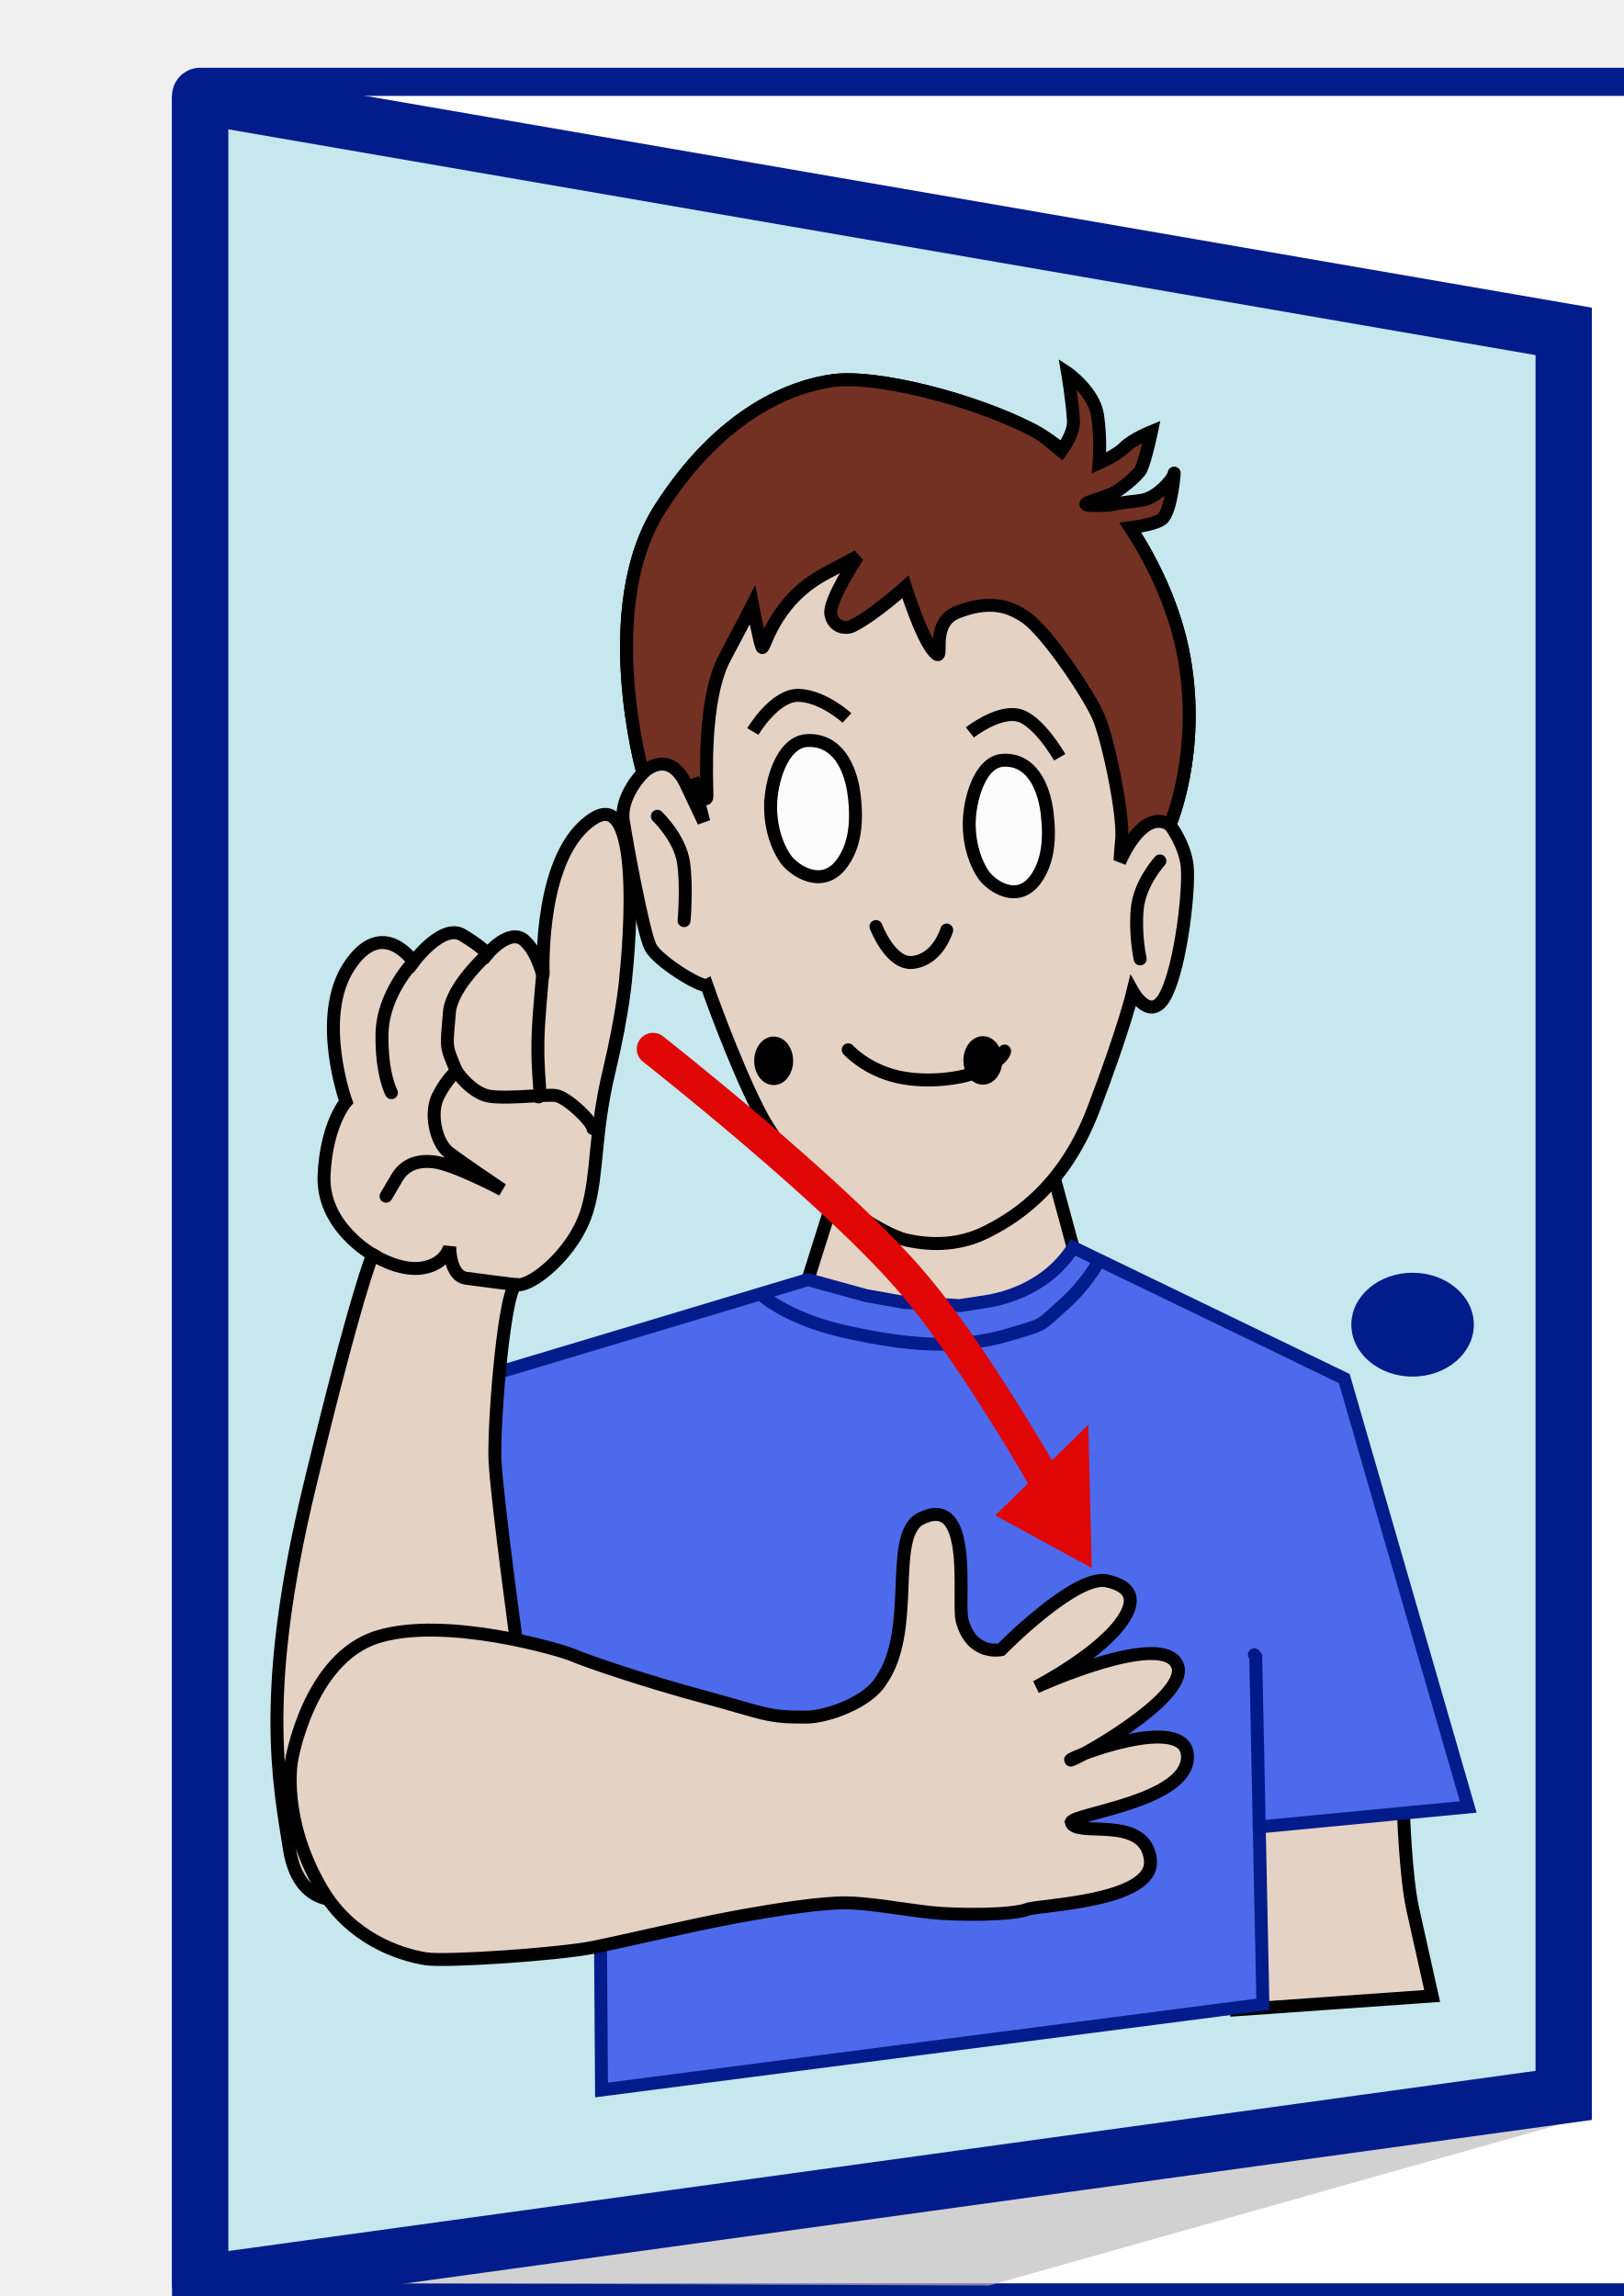
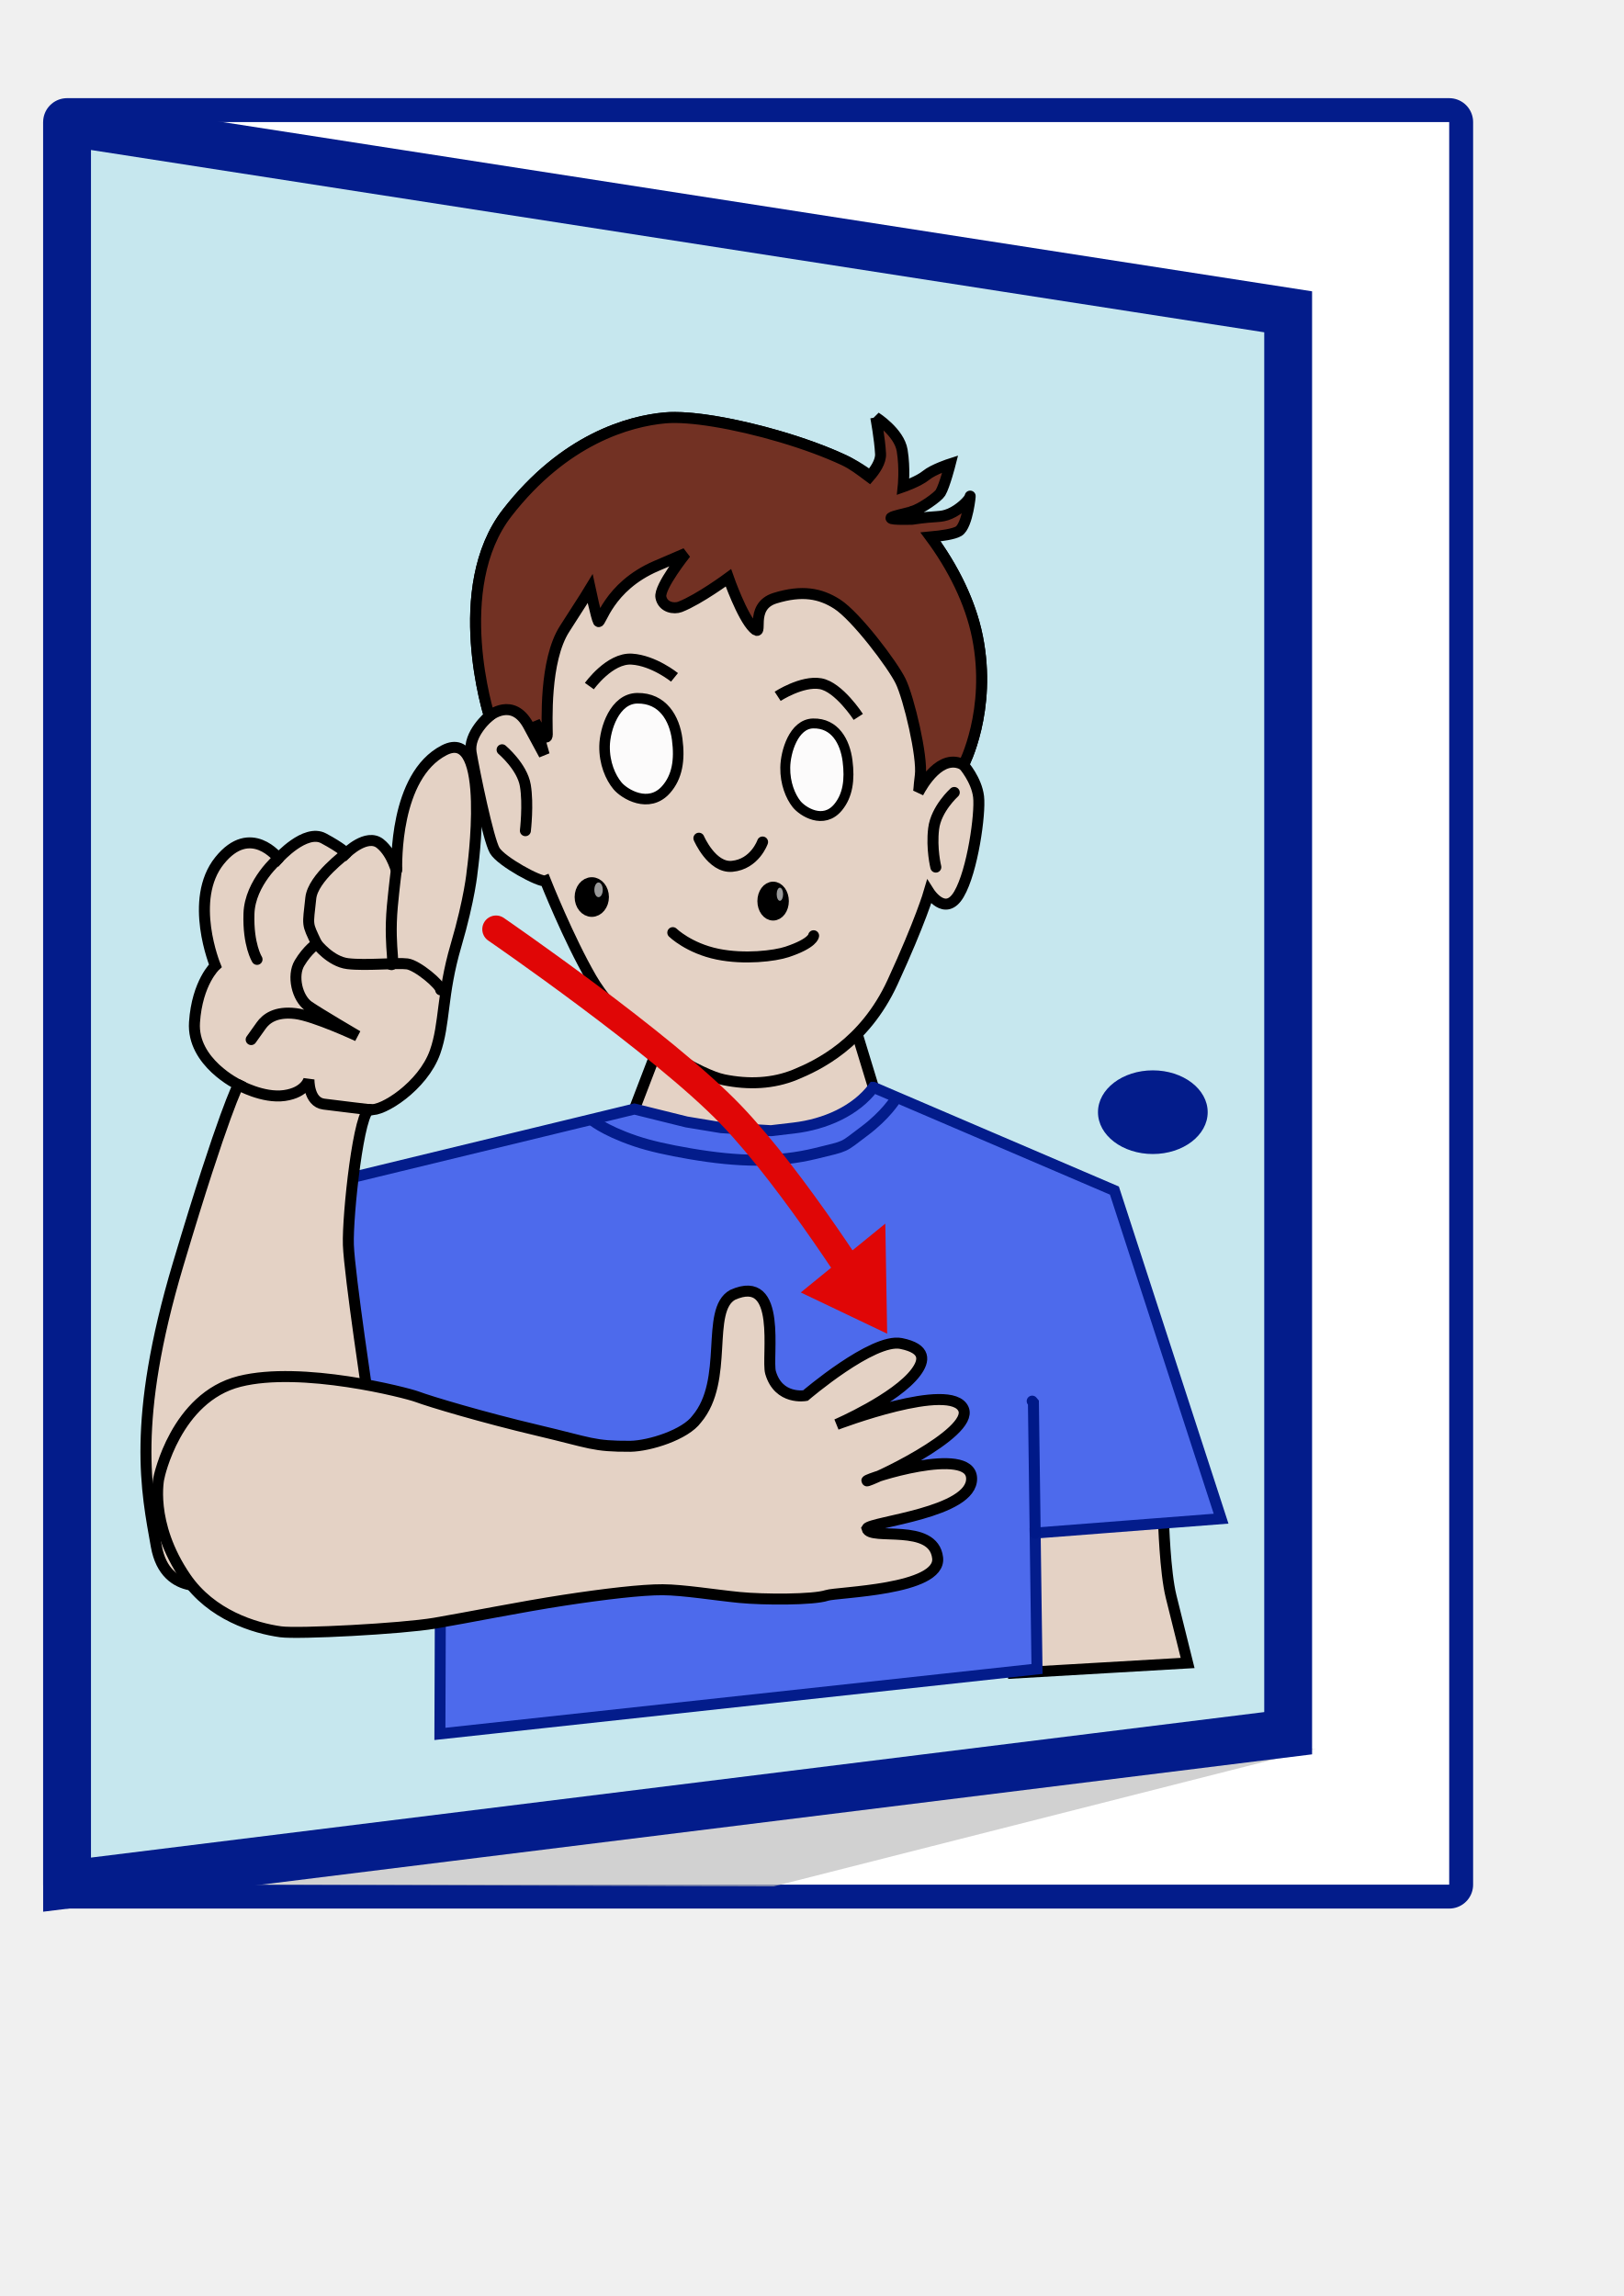
<svg xmlns="http://www.w3.org/2000/svg" width="210mm" height="297mm" viewBox="0 0 210 297" version="1.1" id="svg924">
  <defs id="defs918">
    </defs>
  <g id="layer1">
-     <rect style="fill:#ffffff;fill-opacity:1;stroke:#031c8b;stroke-width:7.283;stroke-linecap:round;stroke-linejoin:round;stroke-miterlimit:4;stroke-dasharray:none;stroke-dashoffset:0;stroke-opacity:1;paint-order:stroke fill markers" id="rect1536" width="199.606" height="282.953" x="25.89" y="12.406" />
-     <path style="opacity:0.648;fill:#b8b8b8;fill-opacity:1;stroke:none;stroke-width:0.385px;stroke-linecap:butt;stroke-linejoin:miter;stroke-opacity:1" d="m 61.648,289.208 144.595,-15.675 -78.321,22.112 -75.745,-0.286 z" id="path1871" />
-     <path style="fill:#c6e7ee;fill-opacity:1;stroke:#031c8b;stroke-width:7.283;stroke-linecap:butt;stroke-linejoin:miter;stroke-miterlimit:4;stroke-dasharray:none;stroke-opacity:1" d="M 25.89,12.406 202.24,42.866 V 271.049 L 25.89,295.359 V 12.406" id="path1586" />
-     <ellipse style="opacity:0.997;fill:#031c8b;fill-opacity:1;stroke:none;stroke-width:6.699;stroke-linecap:round;stroke-linejoin:round;paint-order:stroke fill markers" id="path955" cx="182.697" cy="171.353" rx="7.922" ry="6.718" />
-     <g id="g3901" transform="matrix(0.8370739,0,0,0.8370739,-21.33173,286.9003)">
-       <path style="fill:#e4d2c5;fill-opacity:1;stroke:#000000;stroke-width:2;stroke-linecap:butt;stroke-linejoin:miter;stroke-miterlimit:4;stroke-dasharray:none;stroke-opacity:1" d="m 242.315,-62.999 c 0,0 0.339,10.299 1.451,15.274 1.111,4.968 2.996,13.428 2.996,13.428 l -30.269,2.133 -3.233,-38.752 29.749,-4.978 z" id="path960-3" />
-       <path style="fill:#e4d2c5;fill-opacity:1;stroke:#000000;stroke-width:2;stroke-linecap:butt;stroke-linejoin:miter;stroke-miterlimit:4;stroke-dasharray:none;stroke-opacity:1" d="m 188.07,-161.84 3.217,11.872 -9.574,19.869 -31.4,-14.901 6.048,-19.168 z" id="path958-0" />
-       <path style="fill:#4d6aec;fill-opacity:1;stroke:#031c8b;stroke-width:2;stroke-linecap:butt;stroke-linejoin:miter;stroke-miterlimit:4;stroke-dasharray:none;stroke-opacity:1" d="m 191.288,-149.967 41.893,20.257 19.155,66.2 -32.288,3.093 0.567,27.408 -102.189,13.237 -0.394,-57.541 -38.524,-11.851 4.295,-39.275 18.883,-2.268 47.628,-14.292 8.948,2.462 5.961,1.068 8.532,0.485 3.922,-0.596 c 5.375,-0.816 10.632,-3.613 13.611,-8.387 z" id="path847-7" />
-       <path style="fill:none;stroke:#001988;stroke-width:2;stroke-linecap:round;stroke-linejoin:miter;stroke-miterlimit:4;stroke-dasharray:none;stroke-opacity:1" d="m 220.048,-60.417 -0.544,-26.322 -0.216,-0.292" id="path849-6" />
-       <path style="fill:#e4d2c5;fill-opacity:1;stroke:#000000;stroke-width:2;stroke-linecap:butt;stroke-linejoin:miter;stroke-miterlimit:4;stroke-dasharray:none;stroke-opacity:1" d="m 80.471,-49.57 c 0,0 -8.571,3.19 -10.272,-7.449 -1.703,-10.65 -4.464,-24.581 3.1,-55.964 7.393,-30.672 9.778,-35.87 9.778,-35.87 0,0 -7.895,-4.335 -7.521,-12.311 0.373,-7.954 3.39,-11.326 3.39,-11.326 0,0 -4.709,-13.088 0.507,-20.965 5.149,-7.777 9.927,-0.646 9.927,-0.646 0,0 4.46,-6.036 7.574,-4.142 3.095,1.882 3.87,2.892 3.87,2.892 0,0 3.407,-4.104 5.7,-2.042 2.283,2.052 2.881,6.142 2.873,5.188 -0.008,-0.954 -0.615,-18.729 7.807,-24.063 8.218,-5.205 5.012,24.086 5.012,24.086 0,0 -0.337,5.382 -2.624,14.983 -2.343,9.836 -1.679,15.581 -3.33,21.299 -1.995,6.91 -8.939,12.149 -10.85,11.653 -1.919,-0.498 -3.686,21.205 -3.451,27.075 0.236,5.876 3.869,32.233 3.869,32.233 z" id="path853-5" />
-       <path style="fill:#e4d2c5;fill-opacity:1;stroke:#000000;stroke-width:2;stroke-linecap:butt;stroke-linejoin:miter;stroke-miterlimit:4;stroke-dasharray:none;stroke-opacity:1" d="m 177.835,-152.341 c 3.677,-1.836 11.757,-6.336 16.548,-18.86 4.72,-12.34 6.141,-18.284 6.141,-18.284 0,0 2.839,5.102 5.17,0.317 2.315,-4.752 3.583,-16.323 3.217,-19.738 -0.366,-3.415 -2.67,-6.376 -2.67,-6.376 0,0 4.849,-11.112 2.181,-25.896 -2.794,-15.483 -14.464,-30.49 -23.371,-35.11 -9.09,-4.714 -24.104,-8.526 -30.76,-7.65 -6.277,0.826 -17.255,4.827 -26.828,19.814 -9.821,15.377 -2.649,40.819 -2.649,40.819 0,0 -3.604,3.636 -3.02,7.427 0.584,3.79 3.085,17.311 4.196,19.489 1.109,2.174 7.803,6.3 8.69,5.887 0,0 4.065,11.617 8.03,19.413 3.663,7.201 9.853,12.317 9.853,12.317 0,0 8.692,6.702 12.989,7.664 4.256,0.952 8.451,0.681 12.282,-1.231 z" id="path857-55" />
-       <path id="path857-5-5" style="fill:#723123;fill-opacity:1;stroke:#000000;stroke-width:2;stroke-linecap:butt;stroke-linejoin:miter;stroke-miterlimit:4;stroke-dasharray:none;stroke-opacity:1" d="m 190.444,-285.089 c 0,0 0.731,4.32 0.893,7.344 0.084,1.553 -0.906,3.325 -1.893,4.689 -1.655,-1.378 -2.846,-2.43 -4.393,-3.233 -6.229,-3.231 -15.212,-6.029 -22.42,-7.197 -3.317,-0.537 -6.249,-0.728 -8.34,-0.453 -6.277,0.826 -17.255,4.826 -26.828,19.814 -9.821,15.377 -2.649,40.819 -2.649,40.819 0,0 3.927,-4.031 6.674,1.778 l 2.735,5.782 -1.673,-6.607 c 0,0 2.184,4.577 2.161,2.503 -0.023,-2.074 -0.696,-14.781 2.761,-21.265 3.424,-6.423 4.274,-8.132 4.274,-8.132 0,0 1.112,5.801 1.468,6.523 0.355,0.721 1.575,-7.003 9.792,-11.385 l 5.011,-2.673 c 0,0 -4.532,6.869 -4.166,8.926 0.366,2.057 2.269,2.365 3.31,1.86 3.261,-1.585 8.223,-6.048 8.223,-6.048 0,0 2.414,7.793 4.409,10.014 1.987,2.212 -1.045,-4.303 3.638,-6.123 4.63,-1.799 7.785,-1.174 10.703,0.933 3.257,2.351 9.637,11.911 11.084,15.282 1.443,3.362 3.956,15.146 3.568,18.958 -0.255,2.512 -0.163,3.01 -0.325,3.483 0.655,-1.514 3.838,-8.235 7.781,-5.784 0,0 4.849,-11.112 2.181,-25.896 -1.285,-7.12 -4.425,-14.098 -8.303,-20.023 1.885,-0.259 4.04,-0.672 4.858,-1.287 1.559,-1.17 2.007,-7.812 1.916,-7.09 -0.091,0.723 -1.833,2.748 -3.464,3.597 -1.735,0.903 -2.094,0.394 -6.553,1.3 -8.218,0.444 0.167,-1.348 -0.013,-1.571 1.531,-0.517 4.474,-3.073 4.893,-3.917 0.716,-1.442 1.638,-5.878 1.638,-5.878 0,0 -2.895,1.171 -4.155,2.432 -1.262,1.262 -3.932,2.425 -3.932,2.425 0,0 0.31,-3.683 -0.242,-7.356 -0.553,-3.673 -4.62,-6.543 -4.62,-6.543 z" />
-       <path style="fill:#fcfbfb;fill-opacity:1;stroke:#000000;stroke-width:2;stroke-linecap:butt;stroke-linejoin:miter;stroke-miterlimit:4;stroke-dasharray:none;stroke-opacity:1" d="m 144.547,-218.194 c 0.023,-3.595 1.712,-9.959 5.718,-10.113 4.549,-0.174 6.655,4.083 7.191,8.415 0.536,4.332 0.087,7.881 -1.886,10.568 -3.023,4.117 -7.415,1.09 -8.657,-0.618 -1.244,-1.712 -2.39,-4.653 -2.367,-8.252 z" id="path886-3" />
-       <path style="fill:#fcfbfb;fill-opacity:1;stroke:#000000;stroke-width:2;stroke-linecap:butt;stroke-linejoin:miter;stroke-miterlimit:4;stroke-dasharray:none;stroke-opacity:1" d="m 175.237,-215.473 c 0.007,-3.473 1.557,-9.625 5.291,-9.787 4.241,-0.184 6.222,3.923 6.739,8.108 0.516,4.184 0.112,7.615 -1.719,10.217 -2.804,3.985 -6.91,1.072 -8.073,-0.574 -1.166,-1.65 -2.245,-4.487 -2.238,-7.963 z" id="path886-1-2" />
-       <ellipse style="fill:#000000;fill-opacity:1;stroke:#000000;stroke-width:2.067;stroke-linecap:round;stroke-linejoin:round;stroke-miterlimit:4;stroke-dasharray:none;stroke-opacity:1;paint-order:stroke fill markers" id="path908-5" cx="145.021" cy="-178.809" rx="1.979" ry="2.711" />
-       <ellipse style="fill:#000000;fill-opacity:1;stroke:#000000;stroke-width:2.067;stroke-linecap:round;stroke-linejoin:round;stroke-miterlimit:4;stroke-dasharray:none;stroke-opacity:1;paint-order:stroke fill markers" id="path908-1-5" cx="177.344" cy="-178.87" rx="1.979" ry="2.711" />
-       <path style="fill:none;stroke:#000000;stroke-width:2;stroke-linecap:butt;stroke-linejoin:miter;stroke-miterlimit:4;stroke-dasharray:none;stroke-opacity:1" d="m 175.338,-229.558 c 0,0 4.119,-3.267 7.31,-2.697 3.167,0.565 6.561,6.54 6.561,6.54" id="path932-2" />
-       <path style="fill:none;stroke:#000000;stroke-width:2;stroke-linecap:butt;stroke-linejoin:miter;stroke-miterlimit:4;stroke-dasharray:none;stroke-opacity:1" d="m 141.805,-229.701 c 0,0 3.401,-5.774 7.188,-5.586 3.755,0.186 7.352,3.49 7.352,3.49" id="path934-7" />
-       <path style="fill:none;stroke:#000000;stroke-width:2;stroke-linecap:round;stroke-linejoin:miter;stroke-miterlimit:4;stroke-dasharray:none;stroke-opacity:1" d="m 127.052,-216.595 c 0,0 3.451,3.309 4.029,7.063 0.577,3.753 0.097,9.057 0.097,9.057" id="path936-4" />
-       <path style="fill:none;stroke:#000000;stroke-width:2;stroke-linecap:round;stroke-linejoin:miter;stroke-miterlimit:4;stroke-dasharray:none;stroke-opacity:1" d="m 204.694,-209.692 c 0,0 -3.116,3.361 -3.496,7.392 -0.381,4.039 0.45,7.739 0.45,7.739" id="path938-4" />
-       <path style="fill:none;stroke:#000000;stroke-width:2;stroke-linecap:round;stroke-linejoin:miter;stroke-miterlimit:4;stroke-dasharray:none;stroke-opacity:1" d="m 160.826,-199.561 c 0,0 2.259,5.987 5.743,5.538 3.914,-0.505 5.187,-4.994 5.187,-4.994" id="path940-4" />
-       <path style="fill:none;stroke:#000000;stroke-width:2;stroke-linecap:round;stroke-linejoin:miter;stroke-miterlimit:4;stroke-dasharray:none;stroke-opacity:1" d="m 156.536,-180.512 c 0,0 2.77,3.092 7.73,4.189 4.601,1.018 9.769,0.201 11.908,-0.672 4.479,-1.828 4.53,-3.327 4.53,-3.327" id="path944-0" />
-       <path style="fill:none;stroke:#031c8b;stroke-width:2;stroke-linecap:butt;stroke-linejoin:miter;stroke-miterlimit:4;stroke-dasharray:none;stroke-opacity:1" d="m 142.858,-142.917 c 0,0 2.024,2.174 7.689,4.334 2.51,0.957 5.556,1.705 9.372,2.418 8.32,1.556 15.013,1.616 21.596,-0.365 5.536,-1.665 4.403,-1.124 8.246,-4.56 3.704,-3.31 5.333,-6.507 5.333,-6.507" id="path946-2" />
-       <path style="fill:#e4d2c5;fill-opacity:1;stroke:#000000;stroke-width:2;stroke-linecap:butt;stroke-linejoin:miter;stroke-miterlimit:4;stroke-dasharray:none;stroke-opacity:1" d="m 70.526,-70.655 c 0,0 2.608,-15.848 13.324,-19.146 10.473,-3.223 28.259,2.021 30.019,2.781 2.225,0.961 11.24,4.053 20.579,6.558 9.156,2.455 9.414,3.143 15.821,3.064 3.309,-0.091 9.375,-2.402 11.29,-5.541 5.557,-7.843 1.226,-21.849 5.911,-24.983 8.622,-4.634 5.889,12.543 6.661,15.544 1.434,5.573 6.026,4.568 6.026,4.568 0,0 11.495,-11.721 16.369,-10.63 4.403,0.985 4.083,3.419 2.609,5.777 -3.337,5.339 -13.561,10.614 -13.561,10.614 0,0 19.705,-8.975 21.857,-3.276 1.871,4.956 -16.533,15.012 -16.552,14.565 -0.019,-0.447 17.828,-7.33 18.08,-0.644 0.263,6.976 -17.345,8.85 -17.971,10.235 0.556,2.519 11.466,-1.314 12.242,5.838 0.709,6.534 -17.257,6.95 -19.017,7.647 -2.308,0.914 -10.808,0.936 -14.982,0.478 -4.04,-0.443 -9.644,-1.484 -13.149,-1.489 -3.533,-0.005 -9.907,0.892 -16.925,2.187 -7.131,1.315 -16.378,3.545 -21.854,4.663 -5.544,1.132 -23.009,2.271 -25.98,1.804 -4.404,-0.692 -11.718,-3.296 -16.098,-10.715 -6.403,-10.846 -4.698,-19.898 -4.698,-19.898 z" id="path851-1" />
-       <path style="fill:none;stroke:#000000;stroke-width:2;stroke-linecap:round;stroke-linejoin:miter;stroke-miterlimit:4;stroke-dasharray:none;stroke-opacity:1" d="m 89.378,-194.101 c 0,0 -4.762,4.883 -4.87,11.123 -0.108,6.251 1.453,9.093 1.453,9.093" id="path948-9" />
-       <path style="fill:none;stroke:#000000;stroke-width:2;stroke-linecap:round;stroke-linejoin:miter;stroke-miterlimit:4;stroke-dasharray:none;stroke-opacity:1" d="m 100.822,-195.351 c 8.1e-4,0.113 -5.585,4.999 -5.906,9.086 -0.449,5.715 -0.655,4.852 1.089,9.062 0,0 2.352,3.525 5.284,3.892 3.112,0.389 8.342,-0.366 10.075,-0.13 1.726,0.234 5.716,4.083 5.725,5.093" id="path950-0" />
-       <path style="fill:none;stroke:#000000;stroke-width:2;stroke-linecap:butt;stroke-linejoin:miter;stroke-miterlimit:4;stroke-dasharray:none;stroke-opacity:1" d="m 109.393,-192.854 c 0,0 -0.422,4.393 -0.661,7.938 -0.623,9.221 1.093,13.021 -0.604,11.267" id="path952-9" />
-       <path style="fill:none;stroke:#000000;stroke-width:2;stroke-linecap:round;stroke-linejoin:miter;stroke-miterlimit:4;stroke-dasharray:none;stroke-opacity:1" d="m 96.005,-177.203 c 0,0 -1.515,1.193 -2.868,3.932 -1.251,2.533 -0.346,7.013 1.642,8.591 1.749,1.388 8.311,5.793 8.311,5.793 0,0 -7.333,-3.891 -10.513,-4.298 -3.41,-0.437 -4.992,1.134 -5.772,2.459 l -1.672,2.84" id="path954-2" />
-       <path style="fill:none;stroke:#000000;stroke-width:2;stroke-linecap:round;stroke-linejoin:miter;stroke-miterlimit:4;stroke-dasharray:none;stroke-opacity:1" d="m 83.076,-148.853 c 0,0 4.159,2.696 7.793,2.03 3.605,-0.661 4.101,-3.295 4.101,-3.295 0,0 -0.069,4.544 2.552,4.91 2.606,0.364 7.99,1.027 7.99,1.027" id="path956-1" />
-       <path style="fill:#e00606;fill-opacity:1;stroke:#e00606;stroke-width:2;stroke-linecap:butt;stroke-linejoin:miter;stroke-miterlimit:4;stroke-dasharray:none;stroke-opacity:1" d="m 193.12,-102.146 -0.429,-18.096 -11.778,11.448 z" id="path1386-7" />
-       <path style="fill:none;stroke:#e00606;stroke-width:5;stroke-linecap:round;stroke-linejoin:miter;stroke-miterlimit:4;stroke-dasharray:none;stroke-opacity:1" d="m 126.372,-180.632 c 0,0 28.662,22.473 40.458,36.539 11.171,13.321 24.338,37.571 24.338,37.571" id="path1508" />
+     <rect style="fill:#ffffff;fill-opacity:1;stroke:#031c8b;stroke-width:6.187;stroke-linecap:round;stroke-linejoin:round;stroke-miterlimit:4;stroke-dasharray:none;stroke-dashoffset:0;stroke-opacity:1;paint-order:stroke fill markers" id="rect1536-8" width="178.757" height="227.998" x="8.673" y="15.791" />
+     <path style="opacity:0.648;fill:#b8b8b8;fill-opacity:1;stroke:none;stroke-width:0.327px;stroke-linecap:butt;stroke-linejoin:miter;stroke-opacity:1" d="M 40.696,238.832 170.188,226.202 100.047,244.019 32.214,243.789 Z" id="path1871-3" />
+     <path style="fill:#c6e7ee;fill-opacity:1;stroke:#031c8b;stroke-width:6.187;stroke-linecap:butt;stroke-linejoin:miter;stroke-miterlimit:4;stroke-dasharray:none;stroke-opacity:1" d="M 8.673,15.791 166.603,40.335 V 224.2 L 8.673,243.789 V 15.791" id="path1586-7" />
+     <g id="g1192" transform="matrix(3.579446,0,0,3.579446,-4.350546,-104.5071)">
+       <ellipse style="opacity:0.997;fill:#031c8b;fill-opacity:1;stroke:none;stroke-width:1.59;stroke-linecap:round;stroke-linejoin:round;paint-order:stroke fill markers" id="path955-5" cx="42.87" cy="69.389" rx="1.982" ry="1.512" />
+       <path style="fill:#e4d2c5;fill-opacity:1;stroke:#000000;stroke-width:0.397;stroke-linecap:butt;stroke-linejoin:miter;stroke-miterlimit:4;stroke-dasharray:none;stroke-opacity:1" d="m 43.257,84.16 c 0,0 0.052,1.841 0.273,2.732 0.221,0.889 0.597,2.402 0.597,2.402 l -6.304,0.366 -0.602,-6.951 6.203,-0.853 z" id="path960-3-5" />
+       <path style="fill:#e4d2c5;fill-opacity:1;stroke:#000000;stroke-width:0.397;stroke-linecap:butt;stroke-linejoin:miter;stroke-miterlimit:4;stroke-dasharray:none;stroke-opacity:1" d="m 32.123,66.352 0.652,2.139 -2.048,3.543 -6.589,-2.759 1.317,-3.435 z" id="path958-0-2" />
+       <path style="fill:#4d6aec;fill-opacity:1;stroke:#031c8b;stroke-width:0.397;stroke-linecap:butt;stroke-linejoin:miter;stroke-miterlimit:4;stroke-dasharray:none;stroke-opacity:1" d="m 32.775,68.491 8.707,3.731 3.854,11.857 -6.718,0.52 0.067,4.912 -21.575,2.346 0.037,-10.422 -8.214,-2.206 1.007,-7.124 4.046,-0.367 10.152,-2.463 1.885,0.467 1.255,0.207 1.796,0.109 0.826,-0.097 c 1.131,-0.133 2.24,-0.621 2.874,-1.47 z" id="path847-7-7" />
+       <path style="fill:none;stroke:#001988;stroke-width:0.397;stroke-linecap:round;stroke-linejoin:miter;stroke-miterlimit:4;stroke-dasharray:none;stroke-opacity:1" d="m 38.619,84.599 -0.064,-4.715 -0.044,-0.053" id="path849-6-8" />
+       <path style="fill:#e4d2c5;fill-opacity:1;stroke:#000000;stroke-width:0.397;stroke-linecap:butt;stroke-linejoin:miter;stroke-miterlimit:4;stroke-dasharray:none;stroke-opacity:1" d="m 9.053,86.427 c 0,0 -1.85,0.573 -2.192,-1.365 -0.343,-1.94 -0.907,-4.479 0.791,-10.174 1.655,-5.553 2.178,-6.49 2.178,-6.49 0,0 -1.685,-0.809 -1.587,-2.256 0.097,-1.443 0.752,-2.045 0.752,-2.045 0,0 -0.982,-2.39 0.155,-3.801 1.121,-1.391 2.128,-0.081 2.128,-0.081 0,0 0.967,-1.077 1.629,-0.723 0.657,0.352 0.82,0.537 0.82,0.537 0,0 0.736,-0.73 1.221,-0.349 0.482,0.379 0.601,1.121 0.602,0.948 3.68e-4,-0.173 -0.091,-3.388 1.713,-4.318 1.758,-0.906 1.015,4.367 1.015,4.367 0,0 -0.083,0.971 -0.589,2.697 -0.519,1.77 -0.39,2.81 -0.753,3.839 -0.439,1.244 -1.931,2.173 -2.338,2.078 -0.409,-0.095 -0.832,3.831 -0.795,4.895 0.038,1.065 0.758,5.848 0.758,5.848 z" id="path853-5-1" />
+       <path style="fill:#e4d2c5;fill-opacity:1;stroke:#000000;stroke-width:0.397;stroke-linecap:butt;stroke-linejoin:miter;stroke-miterlimit:4;stroke-dasharray:none;stroke-opacity:1" d="m 29.956,68.029 c 0.776,-0.32 2.481,-1.104 3.509,-3.336 1.012,-2.196 1.32,-3.256 1.32,-3.256 0,0 0.584,0.923 1.08,0.074 0.493,-0.842 0.779,-2.908 0.709,-3.52 -0.07,-0.612 -0.545,-1.151 -0.545,-1.151 0,0 1.033,-1.968 0.504,-4.622 -0.554,-2.78 -2.964,-5.52 -4.821,-6.392 -1.898,-0.891 -5.048,-1.653 -6.453,-1.53 -1.327,0.116 -3.657,0.778 -5.716,3.429 -2.118,2.726 -0.647,7.347 -0.647,7.347 0,0 -0.773,0.641 -0.657,1.328 0.116,0.686 0.619,3.136 0.851,3.533 0.231,0.396 1.643,1.164 1.832,1.093 0,0 0.838,2.108 1.662,3.526 0.76,1.309 2.059,2.249 2.059,2.249 0,0 1.822,1.231 2.726,1.416 0.895,0.183 1.778,0.146 2.588,-0.188 z" id="path857-55-1" />
+       <path id="path857-5-5-2" style="fill:#723123;fill-opacity:1;stroke:#000000;stroke-width:0.397;stroke-linecap:butt;stroke-linejoin:miter;stroke-miterlimit:4;stroke-dasharray:none;stroke-opacity:1" d="m 32.859,44.279 c 0,0 0.145,0.777 0.173,1.319 0.015,0.278 -0.196,0.59 -0.405,0.83 -0.344,-0.255 -0.591,-0.449 -0.914,-0.601 -1.3,-0.61 -3.182,-1.158 -4.696,-1.405 -0.698,-0.114 -1.315,-0.163 -1.757,-0.125 -1.327,0.116 -3.656,0.778 -5.716,3.429 -2.118,2.726 -0.647,7.347 -0.647,7.347 0,0 0.842,-0.711 1.413,0.348 l 0.568,1.053 -0.341,-1.198 c 0,0 0.454,0.834 0.453,0.46 -6.12e-4,-0.374 -0.117,-2.666 0.629,-3.819 0.738,-1.141 0.921,-1.445 0.921,-1.445 0,0 0.223,1.049 0.297,1.181 0.074,0.131 0.347,-1.253 2.092,-2.003 l 1.063,-0.457 c 0,0 -0.97,1.213 -0.897,1.585 0.073,0.371 0.474,0.435 0.695,0.349 0.691,-0.27 1.745,-1.049 1.745,-1.049 0,0 0.493,1.41 0.908,1.817 0.413,0.406 -0.211,-0.777 0.777,-1.082 0.976,-0.301 1.637,-0.175 2.245,0.216 0.678,0.436 1.996,2.176 2.293,2.786 0.296,0.608 0.799,2.728 0.71,3.408 -0.058,0.449 -0.04,0.538 -0.075,0.622 0.14,-0.269 0.818,-1.459 1.637,-1.005 0,0 1.033,-1.968 0.504,-4.622 -0.255,-1.278 -0.897,-2.54 -1.696,-3.618 0.394,-0.037 0.845,-0.101 1.017,-0.207 0.328,-0.202 0.434,-1.386 0.413,-1.258 -0.02,0.129 -0.388,0.482 -0.73,0.626 -0.364,0.153 -0.438,0.06 -1.372,0.201 -1.721,0.04 0.037,-0.24 3.86e-4,-0.281 0.321,-0.085 0.941,-0.528 1.03,-0.677 0.152,-0.254 0.353,-1.043 0.353,-1.043 0,0 -0.607,0.195 -0.873,0.414 -0.266,0.219 -0.827,0.414 -0.827,0.414 0,0 0.072,-0.657 -0.037,-1.317 -0.109,-0.66 -0.954,-1.194 -0.954,-1.194 z" />
+       <path style="fill:#fcfbfb;fill-opacity:1;stroke:#000000;stroke-width:0.382;stroke-linecap:butt;stroke-linejoin:miter;stroke-miterlimit:4;stroke-dasharray:none;stroke-opacity:1" d="m 23.06,56.157 c 0.012,-0.622 0.367,-1.716 1.181,-1.727 0.924,-0.013 1.343,0.731 1.443,1.482 0.1,0.75 0.002,1.362 -0.403,1.819 -0.622,0.701 -1.508,0.161 -1.756,-0.139 -0.249,-0.301 -0.476,-0.813 -0.465,-1.436 z" id="path886-3-8" />
+       <path style="fill:#fcfbfb;fill-opacity:1;stroke:#000000;stroke-width:0.358;stroke-linecap:butt;stroke-linejoin:miter;stroke-miterlimit:4;stroke-dasharray:none;stroke-opacity:1" d="m 29.589,56.935 c 0.007,-0.571 0.307,-1.578 1.005,-1.594 0.793,-0.019 1.156,0.662 1.245,1.351 0.089,0.689 0.008,1.252 -0.339,1.675 -0.531,0.647 -1.293,0.157 -1.507,-0.117 -0.215,-0.274 -0.412,-0.744 -0.404,-1.315 z" id="path886-1-2-7" />
+       <ellipse style="fill:#000000;fill-opacity:1;stroke:#000000;stroke-width:0.411;stroke-linecap:round;stroke-linejoin:round;stroke-miterlimit:4;stroke-dasharray:none;stroke-opacity:1;paint-order:stroke fill markers" id="path908-5-1" cx="22.598" cy="61.614" rx="0.414" ry="0.511" />
+       <ellipse style="fill:#000000;fill-opacity:1;stroke:#000000;stroke-width:0.389;stroke-linecap:round;stroke-linejoin:round;stroke-miterlimit:4;stroke-dasharray:none;stroke-opacity:1;paint-order:stroke fill markers" id="path908-1-5-4" cx="29.15" cy="61.761" rx="0.374" ry="0.508" />
+       <path style="fill:none;stroke:#000000;stroke-width:0.397;stroke-linecap:butt;stroke-linejoin:miter;stroke-miterlimit:4;stroke-dasharray:none;stroke-opacity:1" d="m 29.314,54.36 c 0,0 0.875,-0.571 1.546,-0.456 0.665,0.114 1.367,1.2 1.367,1.2" id="path932-2-4" />
+       <path style="fill:none;stroke:#000000;stroke-width:0.397;stroke-linecap:butt;stroke-linejoin:miter;stroke-miterlimit:4;stroke-dasharray:none;stroke-opacity:1" d="m 22.511,53.991 c 0,0 0.731,-1.025 1.531,-0.975 0.793,0.05 1.545,0.659 1.545,0.659" id="path934-7-5" />
+       <path style="fill:none;stroke:#000000;stroke-width:0.397;stroke-linecap:round;stroke-linejoin:miter;stroke-miterlimit:4;stroke-dasharray:none;stroke-opacity:1" d="m 19.357,56.292 c 0,0 0.726,0.61 0.84,1.29 0.115,0.679 0.002,1.634 0.002,1.634" id="path936-4-9" />
+       <path style="fill:none;stroke:#000000;stroke-width:0.397;stroke-linecap:round;stroke-linejoin:miter;stroke-miterlimit:4;stroke-dasharray:none;stroke-opacity:1" d="m 35.695,57.835 c 0,0 -0.658,0.59 -0.745,1.31 -0.087,0.722 0.079,1.387 0.079,1.387" id="path938-4-9" />
+       <path style="fill:none;stroke:#000000;stroke-width:0.397;stroke-linecap:round;stroke-linejoin:miter;stroke-miterlimit:4;stroke-dasharray:none;stroke-opacity:1" d="m 26.468,59.488 c 0,0 0.464,1.084 1.199,1.016 0.825,-0.077 1.102,-0.879 1.102,-0.879" id="path940-4-8" />
+       <path style="fill:none;stroke:#000000;stroke-width:0.397;stroke-linecap:round;stroke-linejoin:miter;stroke-miterlimit:4;stroke-dasharray:none;stroke-opacity:1" d="m 25.525,62.9 c 0,0 0.578,0.565 1.622,0.779 0.967,0.198 2.056,0.067 2.508,-0.083 0.945,-0.314 0.958,-0.583 0.958,-0.583" id="path944-0-2" />
+       <path style="fill:none;stroke:#031c8b;stroke-width:0.397;stroke-linecap:butt;stroke-linejoin:miter;stroke-miterlimit:4;stroke-dasharray:none;stroke-opacity:1" d="m 22.557,69.631 c 0,0 0.424,0.397 1.618,0.801 0.529,0.179 1.171,0.321 1.975,0.459 1.751,0.3 3.16,0.327 4.548,-0.013 1.166,-0.285 0.927,-0.191 1.74,-0.798 0.783,-0.584 1.13,-1.153 1.13,-1.153" id="path946-2-2" />
+       <path style="fill:#e4d2c5;fill-opacity:1;stroke:#000000;stroke-width:0.397;stroke-linecap:butt;stroke-linejoin:miter;stroke-miterlimit:4;stroke-dasharray:none;stroke-opacity:1" d="m 6.962,82.581 c 0,0 0.596,-2.879 2.905,-3.462 2.251,-0.568 6.041,0.411 6.414,0.552 0.472,0.177 2.385,0.75 4.364,1.217 1.937,0.456 1.99,0.581 3.347,0.575 0.7,-0.012 1.987,-0.42 2.397,-0.983 1.188,-1.404 0.302,-3.934 1.297,-4.489 1.825,-0.817 1.216,2.268 1.372,2.809 0.291,1.005 1.259,0.831 1.259,0.831 0,0 2.437,-2.087 3.456,-1.883 0.92,0.184 0.849,0.621 0.535,1.041 -0.709,0.953 -2.865,1.886 -2.865,1.886 0,0 4.147,-1.581 4.586,-0.556 0.382,0.891 -3.492,2.672 -3.495,2.592 -0.003,-0.08 3.748,-1.293 3.788,-0.094 0.042,1.251 -3.649,1.569 -3.783,1.817 0.112,0.453 2.406,-0.224 2.555,1.06 0.136,1.173 -3.632,1.234 -4.004,1.358 -0.487,0.163 -2.276,0.16 -3.155,0.074 -0.851,-0.083 -2.032,-0.275 -2.773,-0.279 -0.747,-0.004 -2.098,0.153 -3.589,0.382 -1.517,0.232 -3.488,0.629 -4.657,0.828 -1.185,0.201 -4.921,0.397 -5.557,0.31 -0.943,-0.129 -2.507,-0.607 -3.432,-1.96 -1.354,-1.98 -0.967,-3.625 -0.967,-3.625 z" id="path851-1-3" />
+       <path style="fill:none;stroke:#000000;stroke-width:0.397;stroke-linecap:round;stroke-linejoin:miter;stroke-miterlimit:4;stroke-dasharray:none;stroke-opacity:1" d="m 11.278,60.215 c 0,0 -1.03,0.868 -1.067,1.999 -0.037,1.133 0.292,1.653 0.292,1.653" id="path948-9-6" />
+       <path style="fill:none;stroke:#000000;stroke-width:0.397;stroke-linecap:round;stroke-linejoin:miter;stroke-miterlimit:4;stroke-dasharray:none;stroke-opacity:1" d="m 13.727,60.03 c -6.9e-5,0.021 -1.204,0.885 -1.282,1.624 -0.108,1.033 -0.151,0.876 0.213,1.645 0,0 0.495,0.646 1.121,0.722 0.664,0.08 1.781,-0.04 2.15,0.009 0.367,0.048 1.209,0.756 1.209,0.939" id="path950-0-6" />
+       <path style="fill:none;stroke:#000000;stroke-width:0.397;stroke-linecap:butt;stroke-linejoin:miter;stroke-miterlimit:4;stroke-dasharray:none;stroke-opacity:1" d="m 15.55,60.512 c 0,0 -0.099,0.793 -0.158,1.433 -0.152,1.665 0.205,2.358 -0.153,2.036" id="path952-9-2" />
+       <path style="fill:none;stroke:#000000;stroke-width:0.397;stroke-linecap:round;stroke-linejoin:miter;stroke-miterlimit:4;stroke-dasharray:none;stroke-opacity:1" d="m 12.659,63.298 c 0,0 -0.327,0.211 -0.622,0.703 -0.273,0.455 -0.089,1.269 0.333,1.561 0.371,0.257 1.764,1.074 1.764,1.074 0,0 -1.559,-0.726 -2.238,-0.81 -0.729,-0.089 -1.071,0.191 -1.241,0.429 l -0.364,0.51" id="path954-2-3" />
+       <path style="fill:none;stroke:#000000;stroke-width:0.397;stroke-linecap:round;stroke-linejoin:miter;stroke-miterlimit:4;stroke-dasharray:none;stroke-opacity:1" d="m 9.829,68.398 c 0,0 0.886,0.5 1.665,0.389 0.773,-0.11 0.885,-0.586 0.885,-0.586 0,0 -0.024,0.823 0.535,0.896 0.556,0.073 1.705,0.207 1.705,0.207" id="path956-1-5" />
+       <path style="fill:#e00606;fill-opacity:1;stroke:#e00606;stroke-width:0.397;stroke-linecap:butt;stroke-linejoin:miter;stroke-miterlimit:4;stroke-dasharray:none;stroke-opacity:1" d="m 33.067,77.077 -0.055,-3.249 -2.495,2.032 z" id="path1386-7-4" />
+       <path style="fill:none;stroke:#e00606;stroke-width:0.993;stroke-linecap:round;stroke-linejoin:miter;stroke-miterlimit:4;stroke-dasharray:none;stroke-opacity:1" d="m 19.138,62.778 c 0,0 6.025,4.14 8.485,6.703 2.325,2.422 5.043,6.806 5.043,6.806" id="path1508-4" />
+       <ellipse style="opacity:0.6;fill:#ffffff;stroke-width:3.214;stroke-linecap:round;stroke-linejoin:round;paint-order:stroke fill markers" id="path978" cx="22.843" cy="61.353" rx="0.152" ry="0.266" />
+       <ellipse style="opacity:0.6;fill:#ffffff;stroke-width:2.649;stroke-linecap:round;stroke-linejoin:round;paint-order:stroke fill markers" id="path978-7" cx="29.395" cy="61.513" rx="0.116" ry="0.237" />
    </g>
  </g>
</svg>
